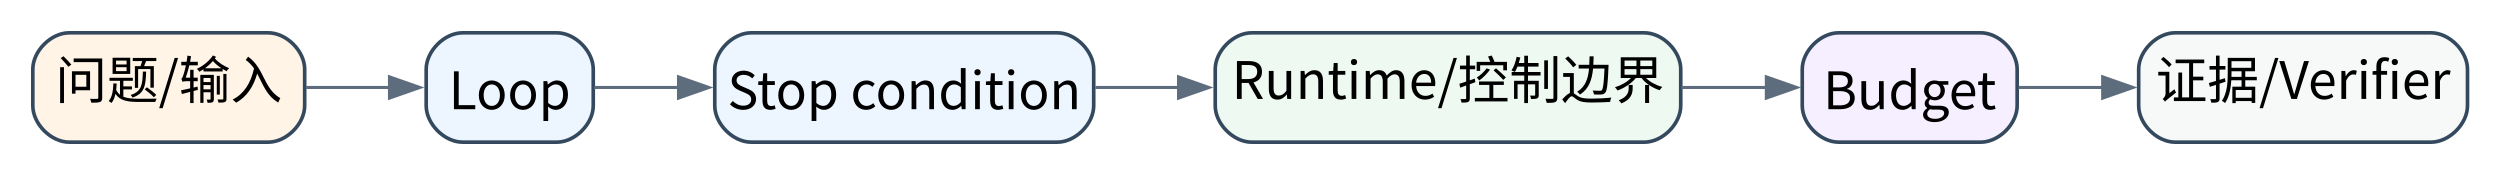
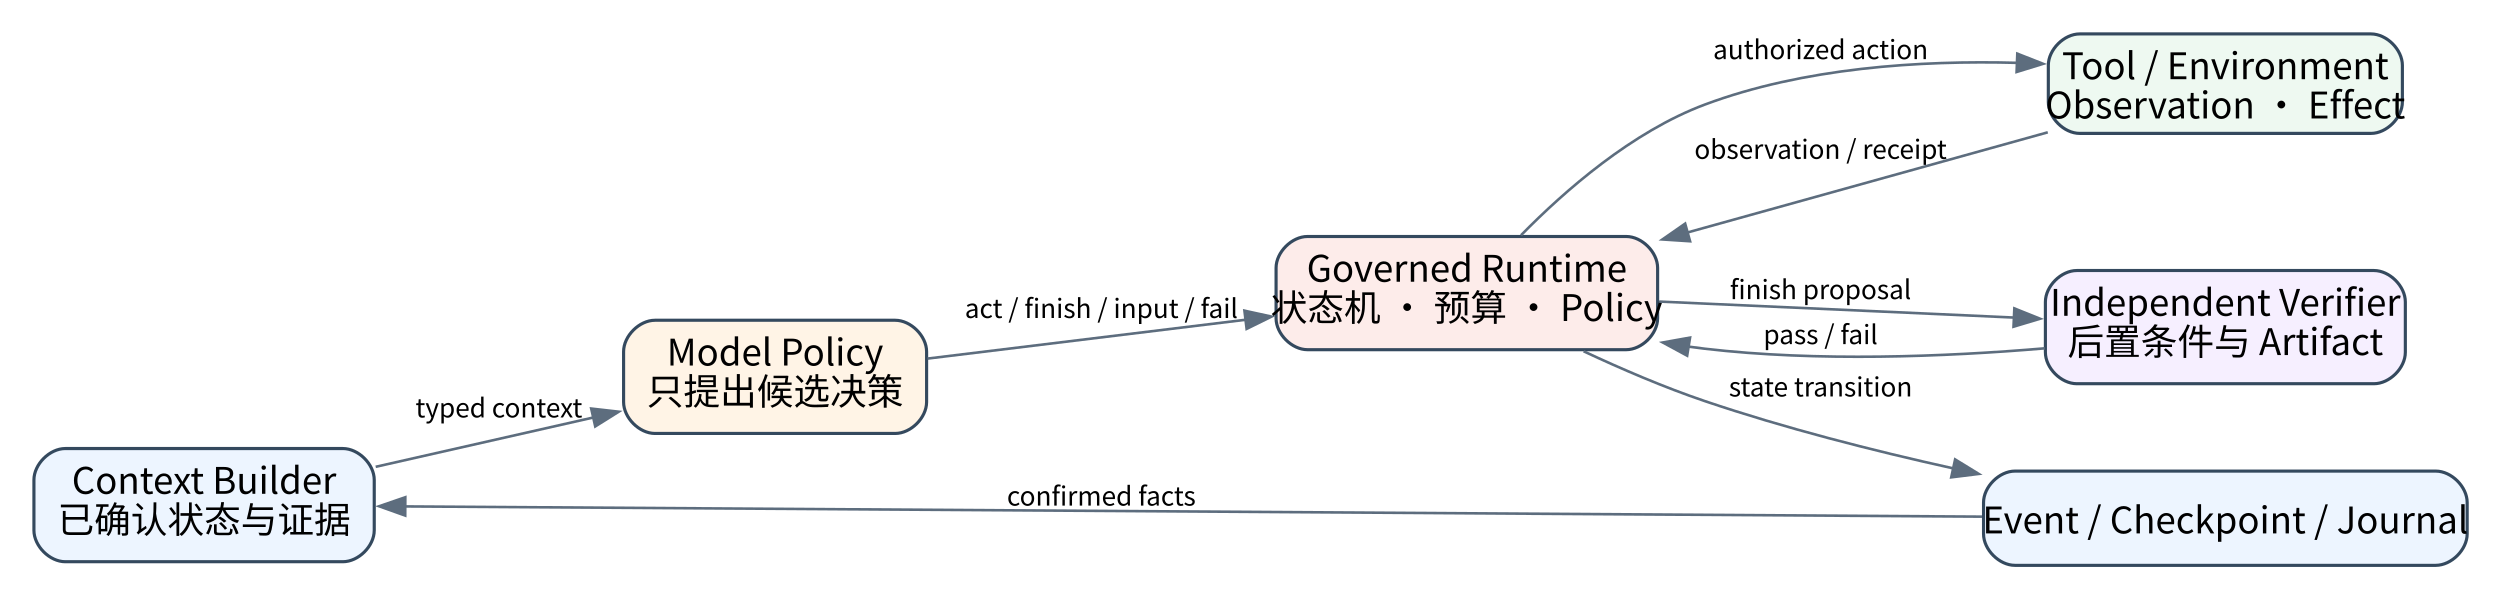
- <svg xmlns="http://www.w3.org/2000/svg" width="823pt" height="58pt" viewBox="0.00 0.00 823.00 58.00">
-   <g id="graph0" class="graph" transform="scale(1 1) rotate(0) translate(10.8 46.8)">
+ <svg xmlns="http://www.w3.org/2000/svg" width="955pt" height="229pt" viewBox="0.00 0.00 955.00 229.00">
+   <g id="graph0" class="graph" transform="scale(1 1) rotate(0) translate(12.96 215.96)">
    <g id="node1" class="node">
-       <path fill="#fff4e6" stroke="#34495e" stroke-width="1.2" d="M77.5,-36C77.5,-36 12,-36 12,-36 6,-36 0,-30 0,-24 0,-24 0,-12 0,-12 0,-6 6,0 12,0 12,0 77.5,0 77.5,0 83.5,0 89.5,-6 89.5,-12 89.5,-12 89.5,-24 89.5,-24 89.5,-30 83.5,-36 77.5,-36" />
-       <text xml:space="preserve" text-anchor="middle" x="44.75" y="-14.22" font-family="Noto Sans CJK SC" font-size="17.00">问题/输入</text>
+       <path fill="#edf5ff" stroke="#34495e" stroke-width="1.2" d="M118,-44.62C118,-44.62 12,-44.62 12,-44.62 6,-44.62 0,-38.62 0,-32.62 0,-32.62 0,-13.37 0,-13.37 0,-7.37 6,-1.38 12,-1.38 12,-1.38 118,-1.38 118,-1.38 124,-1.38 130,-7.37 130,-13.37 130,-13.37 130,-32.62 130,-32.62 130,-38.62 124,-44.62 118,-44.62" />
+       <text xml:space="preserve" text-anchor="middle" x="65" y="-27.32" font-family="Noto Sans CJK SC" font-size="14.00">Context Builder</text>
+       <text xml:space="preserve" text-anchor="middle" x="65" y="-12.32" font-family="Noto Sans CJK SC" font-size="14.00">已确认状态与证据</text>
    </g>
    <g id="node2" class="node">
-       <path fill="#edf5ff" stroke="#34495e" stroke-width="1.2" d="M172.5,-36C172.5,-36 141.5,-36 141.5,-36 135.5,-36 129.5,-30 129.5,-24 129.5,-24 129.5,-12 129.5,-12 129.5,-6 135.5,0 141.5,0 141.5,0 172.5,0 172.5,0 178.5,0 184.5,-6 184.5,-12 184.5,-12 184.5,-24 184.5,-24 184.5,-30 178.5,-36 172.5,-36" />
-       <text xml:space="preserve" text-anchor="middle" x="157" y="-10.85" font-family="Noto Sans CJK SC" font-size="17.00">Loop</text>
+       <path fill="#fff4e6" stroke="#34495e" stroke-width="1.2" d="M329,-93.62C329,-93.62 237.25,-93.62 237.25,-93.62 231.25,-93.62 225.25,-87.62 225.25,-81.62 225.25,-81.62 225.25,-62.38 225.25,-62.38 225.25,-56.38 231.25,-50.38 237.25,-50.38 237.25,-50.38 329,-50.38 329,-50.38 335,-50.38 341,-56.38 341,-62.38 341,-62.38 341,-81.62 341,-81.62 341,-87.62 335,-93.62 329,-93.62" />
+       <text xml:space="preserve" text-anchor="middle" x="283.12" y="-76.33" font-family="Noto Sans CJK SC" font-size="14.00">Model Policy</text>
+       <text xml:space="preserve" text-anchor="middle" x="283.12" y="-61.33" font-family="Noto Sans CJK SC" font-size="14.00">只提出候选决策</text>
    </g>
    <g id="edge1" class="edge">
-       <path fill="none" stroke="#5d6d7e" d="M89.96,-18C99.12,-18 108.7,-18 117.64,-18" />
-       <polygon fill="#5d6d7e" stroke="#5d6d7e" points="117.41,-21.5 127.41,-18 117.41,-14.5 117.41,-21.5" />
+       <path fill="none" stroke="#5d6d7e" d="M130.55,-37.64C156.78,-43.58 187.12,-50.46 213.73,-56.49" />
+       <polygon fill="#5d6d7e" stroke="#5d6d7e" points="212.88,-59.89 223.4,-58.69 214.42,-53.06 212.88,-59.89" />
+       <text xml:space="preserve" text-anchor="middle" x="177.62" y="-56.5" font-family="Noto Sans CJK SC" font-size="10.00">typed context</text>
    </g>
    <g id="node3" class="node">
-       <path fill="#edf5ff" stroke="#34495e" stroke-width="1.2" d="M337.25,-36C337.25,-36 236.5,-36 236.5,-36 230.5,-36 224.5,-30 224.5,-24 224.5,-24 224.5,-12 224.5,-12 224.5,-6 230.5,0 236.5,0 236.5,0 337.25,0 337.25,0 343.25,0 349.25,-6 349.25,-12 349.25,-12 349.25,-24 349.25,-24 349.25,-30 343.25,-36 337.25,-36" />
-       <text xml:space="preserve" text-anchor="middle" x="286.88" y="-10.85" font-family="Noto Sans CJK SC" font-size="17.00">Stop condition</text>
+       <path fill="#fdecea" stroke="#34495e" stroke-width="1.2" d="M608.25,-125.62C608.25,-125.62 486.5,-125.62 486.5,-125.62 480.5,-125.62 474.5,-119.62 474.5,-113.62 474.5,-113.62 474.5,-94.38 474.5,-94.38 474.5,-88.38 480.5,-82.38 486.5,-82.38 486.5,-82.38 608.25,-82.38 608.25,-82.38 614.25,-82.38 620.25,-88.38 620.25,-94.38 620.25,-94.38 620.25,-113.62 620.25,-113.62 620.25,-119.62 614.25,-125.62 608.25,-125.62" />
+       <text xml:space="preserve" text-anchor="middle" x="547.38" y="-108.33" font-family="Noto Sans CJK SC" font-size="14.00">Governed Runtime</text>
+       <text xml:space="preserve" text-anchor="middle" x="547.38" y="-93.33" font-family="Noto Sans CJK SC" font-size="14.00">状态机 · 预算 · Policy</text>
    </g>
    <g id="edge2" class="edge">
-       <path fill="none" stroke="#5d6d7e" d="M184.81,-18C193.16,-18 202.81,-18 212.76,-18" />
-       <polygon fill="#5d6d7e" stroke="#5d6d7e" points="212.56,-21.5 222.56,-18 212.56,-14.5 212.56,-21.5" />
+       <path fill="none" stroke="#5d6d7e" d="M341.35,-78.98C376.96,-83.33 423.35,-88.99 463,-93.83" />
+       <polygon fill="#5d6d7e" stroke="#5d6d7e" points="462.41,-97.28 472.76,-95.02 463.25,-90.33 462.41,-97.28" />
+       <text xml:space="preserve" text-anchor="middle" x="407.75" y="-94.49" font-family="Noto Sans CJK SC" font-size="10.00">act / finish / input / fail</text>
    </g>
    <g id="node4" class="node">
-       <path fill="#eef9f1" stroke="#34495e" stroke-width="1.2" d="M530.5,-36C530.5,-36 401.25,-36 401.25,-36 395.25,-36 389.25,-30 389.25,-24 389.25,-24 389.25,-12 389.25,-12 389.25,-6 395.25,0 401.25,0 401.25,0 530.5,0 530.5,0 536.5,0 542.5,-6 542.5,-12 542.5,-12 542.5,-24 542.5,-24 542.5,-30 536.5,-36 530.5,-36" />
-       <text xml:space="preserve" text-anchor="middle" x="465.88" y="-14.22" font-family="Noto Sans CJK SC" font-size="17.00">Runtime/控制边界</text>
+       <path fill="#eef9f1" stroke="#34495e" stroke-width="1.2" d="M892.75,-203C892.75,-203 781.5,-203 781.5,-203 775.5,-203 769.5,-197 769.5,-191 769.5,-191 769.5,-177 769.5,-177 769.5,-171 775.5,-165 781.5,-165 781.5,-165 892.75,-165 892.75,-165 898.75,-165 904.75,-171 904.75,-177 904.75,-177 904.75,-191 904.75,-191 904.75,-197 898.75,-203 892.75,-203" />
+       <text xml:space="preserve" text-anchor="middle" x="837.12" y="-185.7" font-family="Noto Sans CJK SC" font-size="14.00">Tool / Environment</text>
+       <text xml:space="preserve" text-anchor="middle" x="837.12" y="-170.7" font-family="Noto Sans CJK SC" font-size="14.00">Observation · Effect</text>
    </g>
    <g id="edge3" class="edge">
-       <path fill="none" stroke="#5d6d7e" d="M349.78,-18C358.71,-18 368.04,-18 377.35,-18" />
-       <polygon fill="#5d6d7e" stroke="#5d6d7e" points="377.17,-21.5 387.17,-18 377.17,-14.5 377.17,-21.5" />
+       <path fill="none" stroke="#5d6d7e" d="M568.07,-126.1C584.83,-143.19 610.54,-165.63 638.25,-176 675.9,-190.08 720.43,-192.97 757.7,-191.95" />
+       <polygon fill="#5d6d7e" stroke="#5d6d7e" points="757.65,-195.46 767.51,-191.58 757.38,-188.46 757.65,-195.46" />
+       <text xml:space="preserve" text-anchor="middle" x="682.5" y="-193.37" font-family="Noto Sans CJK SC" font-size="10.00">authorized action</text>
    </g>
    <g id="node5" class="node">
-       <path fill="#f6efff" stroke="#34495e" stroke-width="1.2" d="M641.25,-36C641.25,-36 594.5,-36 594.5,-36 588.5,-36 582.5,-30 582.5,-24 582.5,-24 582.5,-12 582.5,-12 582.5,-6 588.5,0 594.5,0 594.5,0 641.25,0 641.25,0 647.25,0 653.25,-6 653.25,-12 653.25,-12 653.25,-24 653.25,-24 653.25,-30 647.25,-36 641.25,-36" />
-       <text xml:space="preserve" text-anchor="middle" x="617.88" y="-10.85" font-family="Noto Sans CJK SC" font-size="17.00">Budget</text>
+       <path fill="#f6efff" stroke="#34495e" stroke-width="1.2" d="M893.88,-112.62C893.88,-112.62 780.38,-112.62 780.38,-112.62 774.38,-112.62 768.38,-106.62 768.38,-100.62 768.38,-100.62 768.38,-81.38 768.38,-81.38 768.38,-75.38 774.38,-69.38 780.38,-69.38 780.38,-69.38 893.88,-69.38 893.88,-69.38 899.88,-69.38 905.88,-75.38 905.88,-81.38 905.88,-81.38 905.88,-100.62 905.88,-100.62 905.88,-106.62 899.88,-112.62 893.88,-112.62" />
+       <text xml:space="preserve" text-anchor="middle" x="837.12" y="-95.33" font-family="Noto Sans CJK SC" font-size="14.00">Independent Verifier</text>
+       <text xml:space="preserve" text-anchor="middle" x="837.12" y="-80.33" font-family="Noto Sans CJK SC" font-size="14.00">后置条件与 Artifact</text>
+     </g>
+     <g id="edge5" class="edge">
+       <path fill="none" stroke="#5d6d7e" d="M620.84,-100.76C653.25,-99.31 691.91,-97.58 726.75,-96 736.41,-95.56 746.55,-95.1 756.59,-94.64" />
+       <polygon fill="#5d6d7e" stroke="#5d6d7e" points="756.52,-98.15 766.35,-94.2 756.2,-91.16 756.52,-98.15" />
+       <text xml:space="preserve" text-anchor="middle" x="682.5" y="-101.7" font-family="Noto Sans CJK SC" font-size="10.00">finish proposal</text>
+     </g>
+     <g id="node6" class="node">
+       <path fill="#edf5ff" stroke="#34495e" stroke-width="1.2" d="M917.5,-36C917.5,-36 756.75,-36 756.75,-36 750.75,-36 744.75,-30 744.75,-24 744.75,-24 744.75,-12 744.75,-12 744.75,-6 750.75,0 756.75,0 756.75,0 917.5,0 917.5,0 923.5,0 929.5,-6 929.5,-12 929.5,-12 929.5,-24 929.5,-24 929.5,-30 923.5,-36 917.5,-36" />
+       <text xml:space="preserve" text-anchor="middle" x="837.12" y="-12.2" font-family="Noto Sans CJK SC" font-size="14.00">Event / Checkpoint / Journal</text>
+     </g>
+     <g id="edge7" class="edge">
+       <path fill="none" stroke="#5d6d7e" d="M591.97,-81.78C606.44,-75.01 622.8,-67.98 638.25,-62.75 668.56,-52.49 702.27,-43.88 733.16,-37.04" />
+       <polygon fill="#5d6d7e" stroke="#5d6d7e" points="733.89,-40.46 742.92,-34.92 732.41,-33.62 733.89,-40.46" />
+       <text xml:space="preserve" text-anchor="middle" x="682.5" y="-64.5" font-family="Noto Sans CJK SC" font-size="10.00">state transition</text>
    </g>
    <g id="edge4" class="edge">
-       <path fill="none" stroke="#5d6d7e" d="M542.75,-18C552.35,-18 561.93,-18 570.87,-18" />
-       <polygon fill="#5d6d7e" stroke="#5d6d7e" points="570.67,-21.5 580.67,-18 570.67,-14.5 570.67,-21.5" />
+       <path fill="none" stroke="#5d6d7e" d="M769.29,-165.42C728.22,-154 675.29,-139.28 631.53,-127.12" />
+       <polygon fill="#5d6d7e" stroke="#5d6d7e" points="632.65,-123.8 622.07,-124.49 630.77,-130.54 632.65,-123.8" />
+       <text xml:space="preserve" text-anchor="middle" x="682.5" y="-155.27" font-family="Noto Sans CJK SC" font-size="10.00">observation / receipt</text>
    </g>
-     <g id="node6" class="node">
-       <path fill="#f7f9f9" stroke="#34495e" stroke-width="1.2" d="M789.5,-36C789.5,-36 705.25,-36 705.25,-36 699.25,-36 693.25,-30 693.25,-24 693.25,-24 693.25,-12 693.25,-12 693.25,-6 699.25,0 705.25,0 705.25,0 789.5,0 789.5,0 795.5,0 801.5,-6 801.5,-12 801.5,-12 801.5,-24 801.5,-24 801.5,-30 795.5,-36 789.5,-36" />
-       <text xml:space="preserve" text-anchor="middle" x="747.38" y="-14.22" font-family="Noto Sans CJK SC" font-size="17.00">证据/Verifier</text>
+     <g id="edge6" class="edge">
+       <path fill="none" stroke="#5d6d7e" d="M768.16,-82.9C729.89,-79.65 681.28,-77.73 638.25,-82.75 636.19,-82.99 634.11,-83.26 632.01,-83.56" />
+       <polygon fill="#5d6d7e" stroke="#5d6d7e" points="631.53,-80.09 622.21,-85.13 632.64,-87 631.53,-80.09" />
+       <text xml:space="preserve" text-anchor="middle" x="682.5" y="-84.5" font-family="Noto Sans CJK SC" font-size="10.00">pass / fail</text>
    </g>
-     <g id="edge5" class="edge">
-       <path fill="none" stroke="#5d6d7e" d="M653.71,-18C662.41,-18 672.01,-18 681.64,-18" />
-       <polygon fill="#5d6d7e" stroke="#5d6d7e" points="681.39,-21.5 691.39,-18 681.39,-14.5 681.39,-21.5" />
+     <g id="edge8" class="edge">
+       <path fill="none" stroke="#5d6d7e" d="M744.16,-18.6C590.3,-19.6 283.62,-21.59 141.51,-22.51" />
+       <polygon fill="#5d6d7e" stroke="#5d6d7e" points="141.83,-19.01 131.85,-22.57 141.87,-26.01 141.83,-19.01" />
+       <text xml:space="preserve" text-anchor="middle" x="407.75" y="-22.82" font-family="Noto Sans CJK SC" font-size="10.00">confirmed facts</text>
    </g>
  </g>
</svg>
